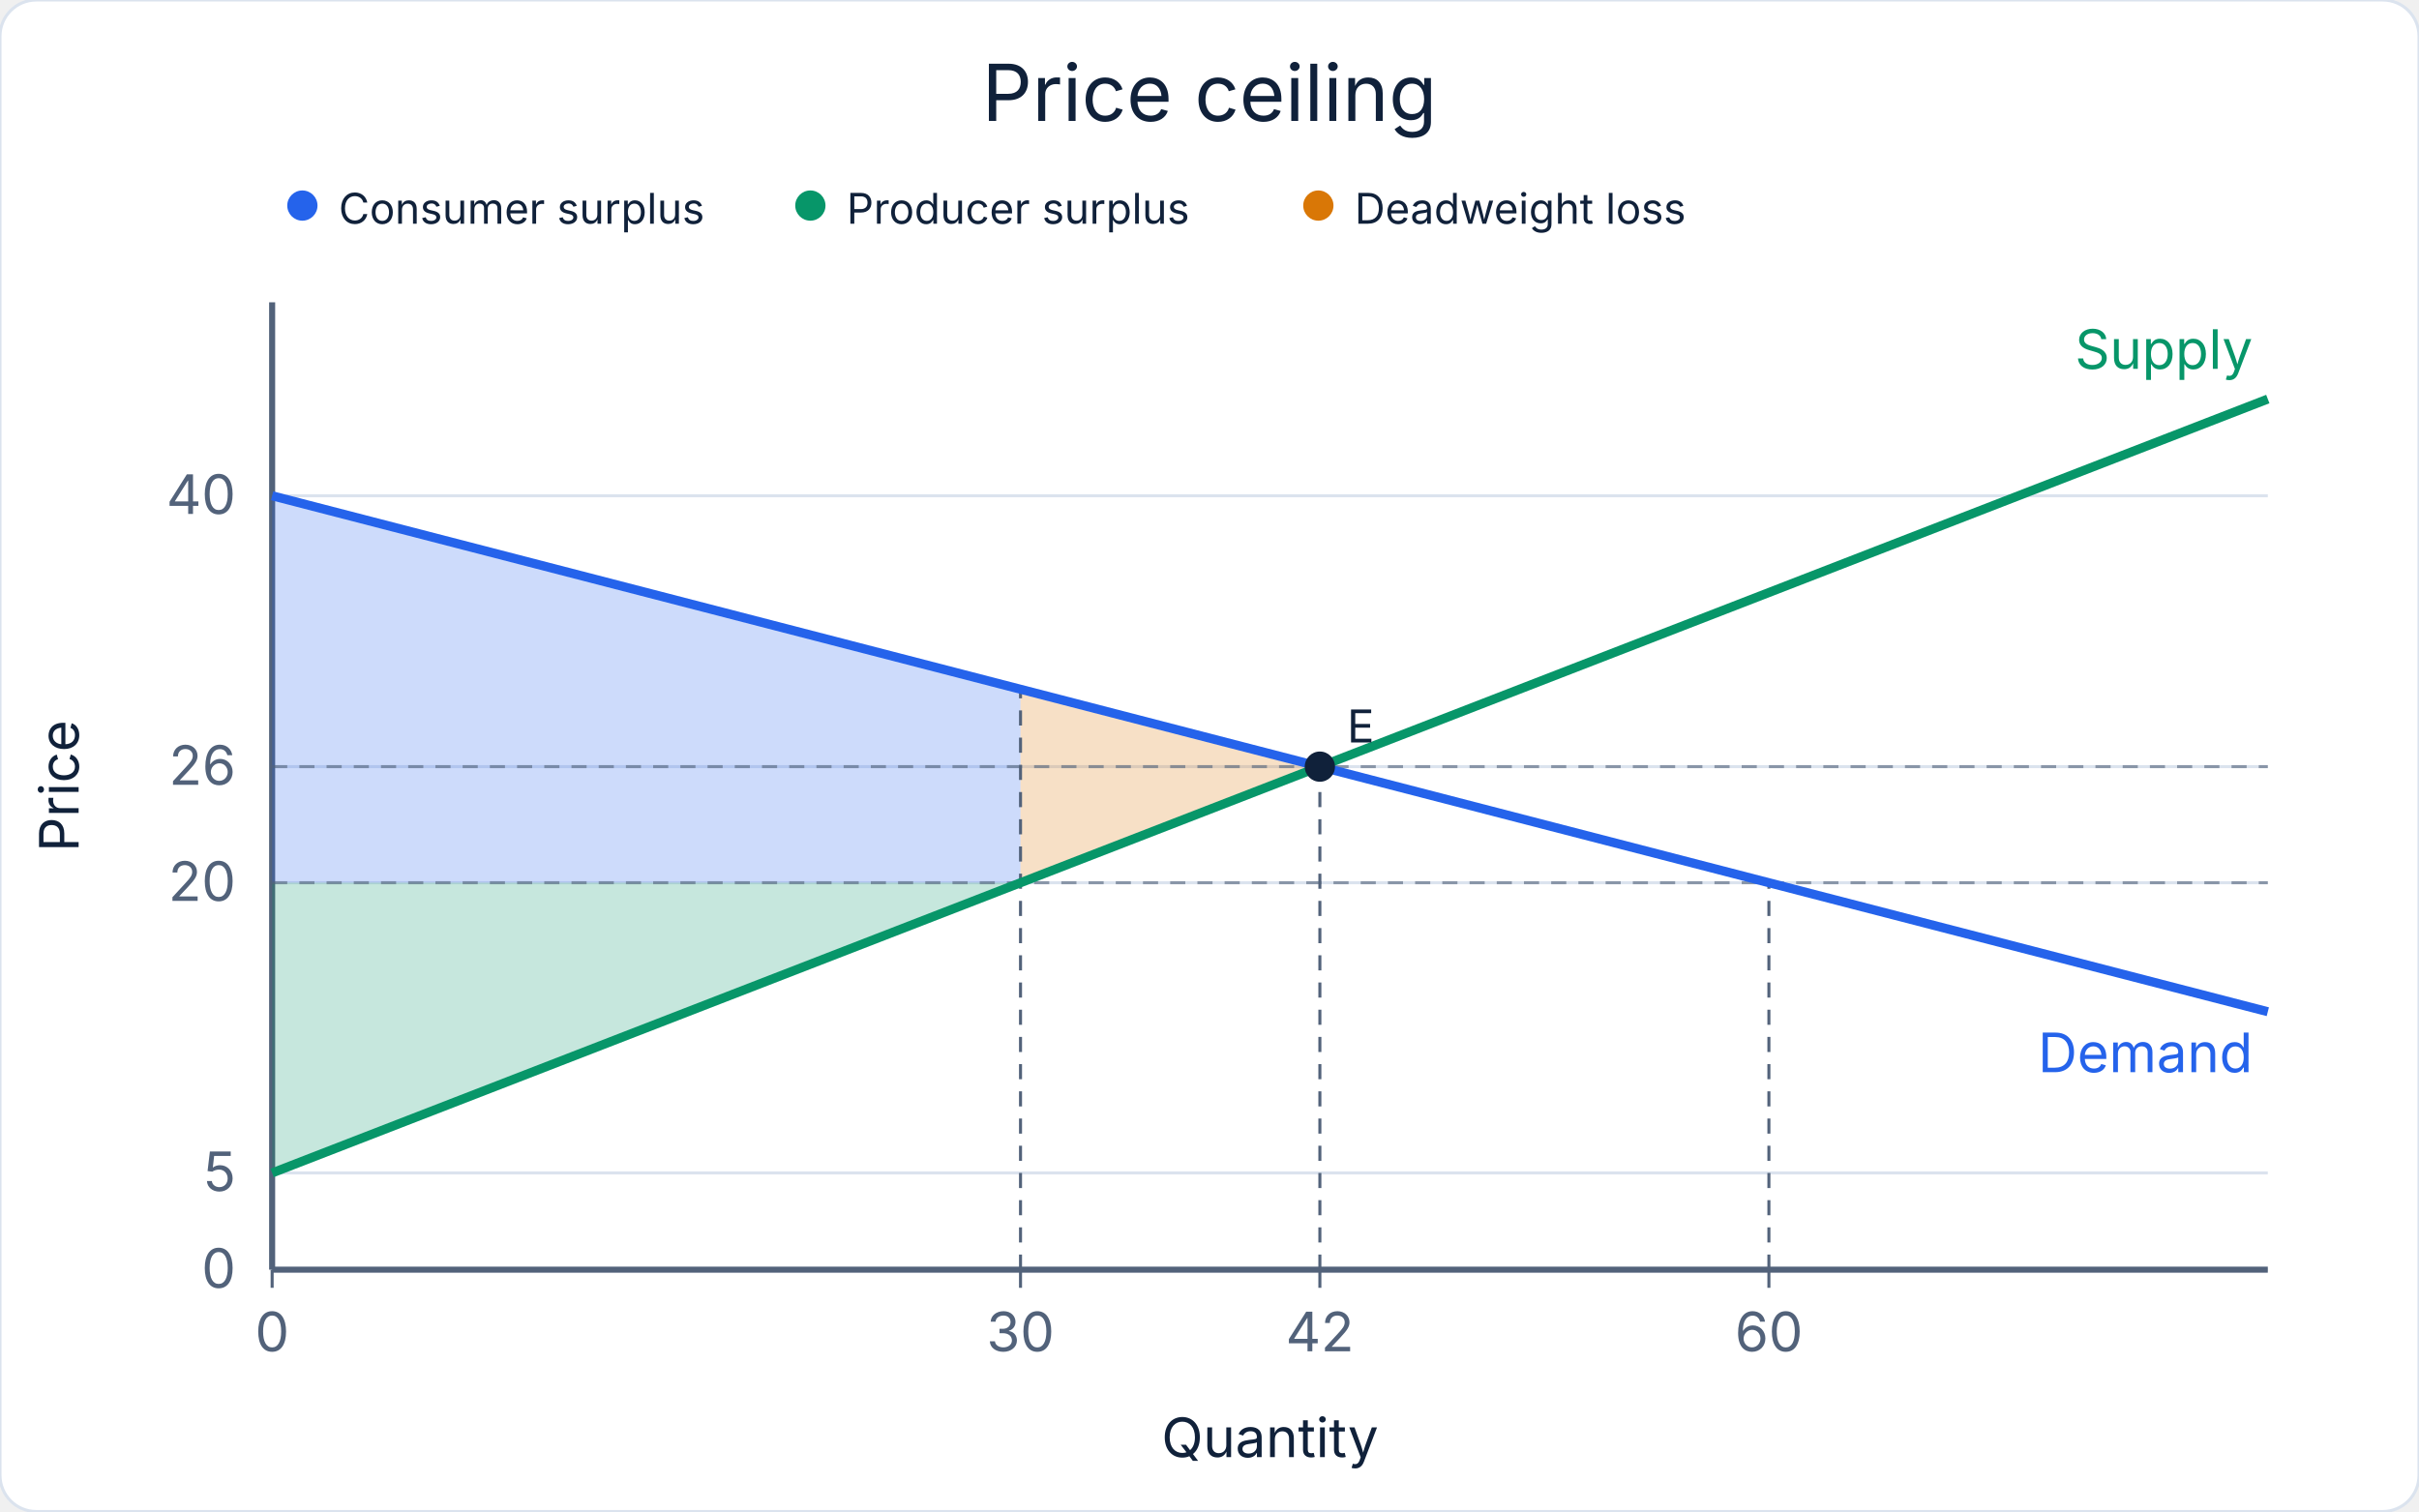
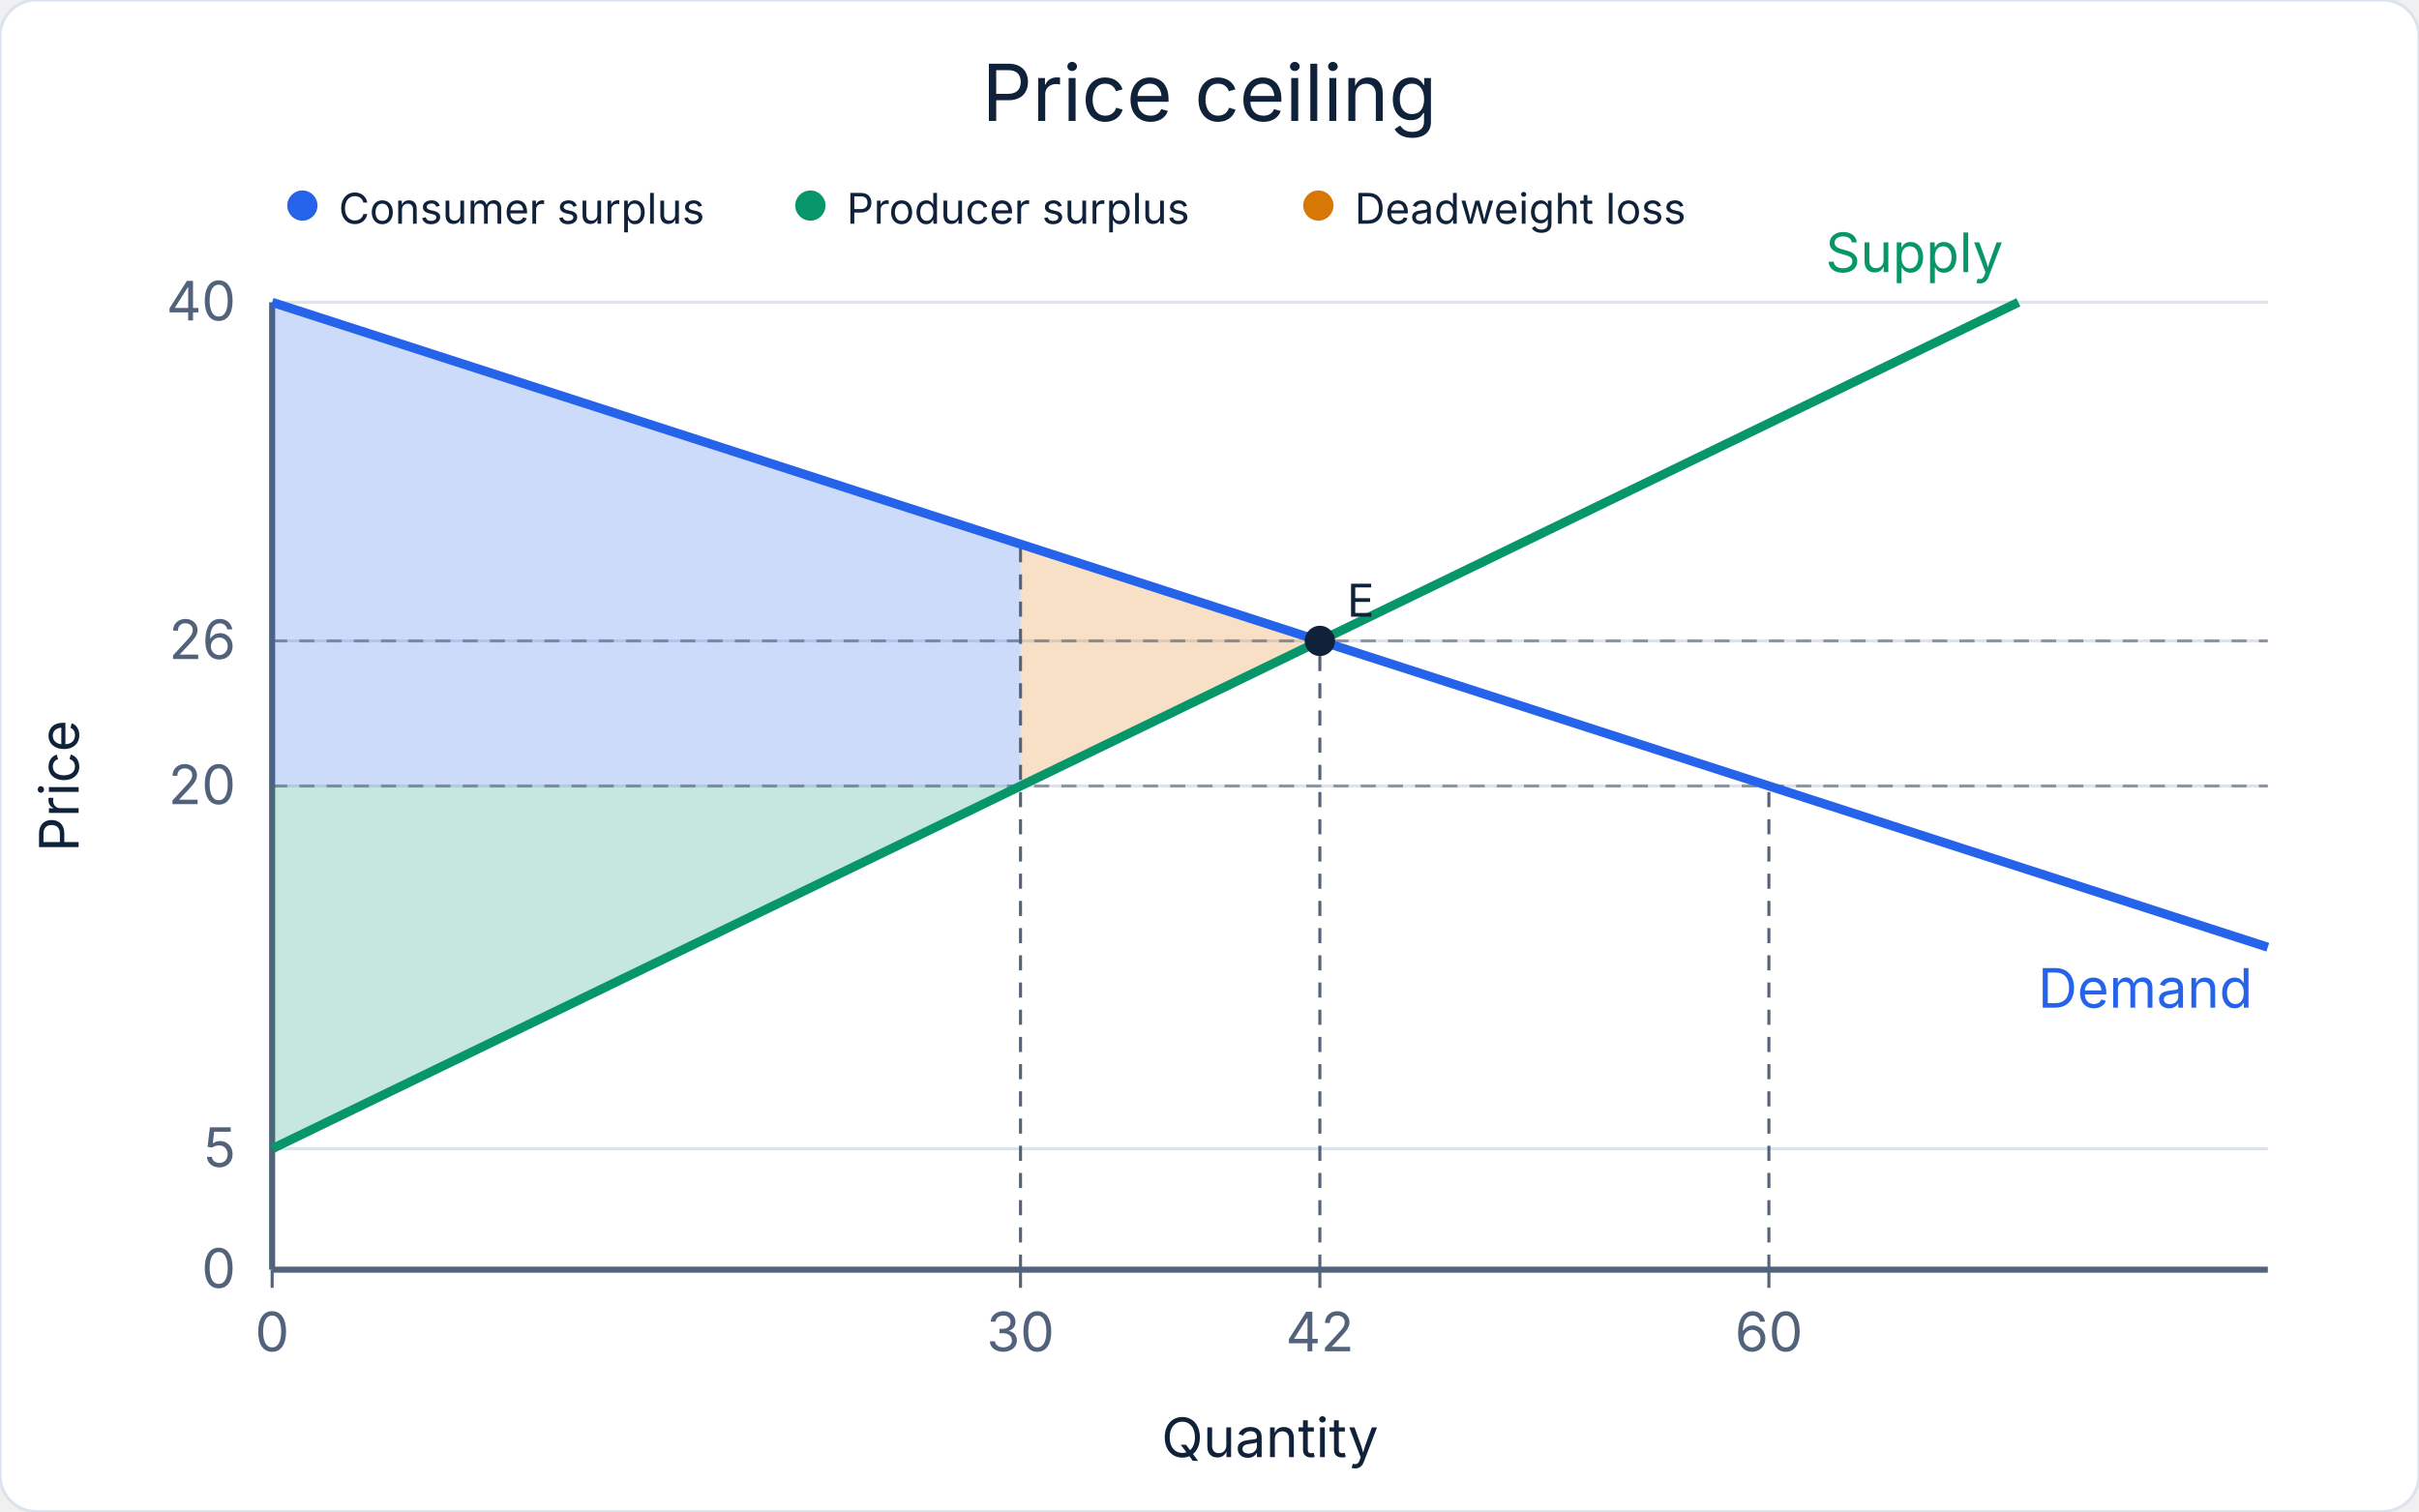
<svg xmlns="http://www.w3.org/2000/svg" viewBox="0 0 800 500" role="img" aria-labelledby="title">
  <rect width="800" height="500" rx="12" fill="white" stroke="#dbe3ee" />
  <g font-family="Inter, Arial, sans-serif">
    <text x="400" y="40" text-anchor="middle" fill="#10213a" font-size="26">Price ceiling</text>
    <line x1="90" y1="420" x2="750" y2="420" stroke="#dbe3ee" stroke-width="1" />
    <text x="78" y="426" text-anchor="end" fill="#52627a" font-size="18">0</text>
-     <line x1="90" y1="388" x2="750" y2="388" stroke="#dbe3ee" stroke-width="1" />
-     <text x="78" y="394" text-anchor="end" fill="#52627a" font-size="18">5</text>
-     <line x1="90" y1="292" x2="750" y2="292" stroke="#dbe3ee" stroke-width="1" />
-     <text x="78" y="298" text-anchor="end" fill="#52627a" font-size="18">20</text>
-     <line x1="90" y1="253.6" x2="750" y2="253.6" stroke="#dbe3ee" stroke-width="1" />
-     <text x="78" y="259.6" text-anchor="end" fill="#52627a" font-size="18">26</text>
-     <line x1="90" y1="164" x2="750" y2="164" stroke="#dbe3ee" stroke-width="1" />
-     <text x="78" y="170" text-anchor="end" fill="#52627a" font-size="18">40</text>
+     <line x1="90" y1="380" x2="750" y2="380" stroke="#dbe3ee" stroke-width="1" />
+     <text x="78" y="386" text-anchor="end" fill="#52627a" font-size="18">5</text>
+     <line x1="90" y1="260" x2="750" y2="260" stroke="#dbe3ee" stroke-width="1" />
+     <text x="78" y="266" text-anchor="end" fill="#52627a" font-size="18">20</text>
+     <line x1="90" y1="212" x2="750" y2="212" stroke="#dbe3ee" stroke-width="1" />
+     <text x="78" y="218" text-anchor="end" fill="#52627a" font-size="18">26</text>
+     <line x1="90" y1="100" x2="750" y2="100" stroke="#dbe3ee" stroke-width="1" />
+     <text x="78" y="106" text-anchor="end" fill="#52627a" font-size="18">40</text>
    <line x1="90" y1="420" x2="90" y2="426" stroke="#52627a" stroke-width="1" />
    <text x="90" y="447" text-anchor="middle" fill="#52627a" font-size="18">0</text>
    <line x1="337.5" y1="420" x2="337.5" y2="426" stroke="#52627a" stroke-width="1" />
    <text x="337.5" y="447" text-anchor="middle" fill="#52627a" font-size="18">30</text>
    <line x1="436.5" y1="420" x2="436.5" y2="426" stroke="#52627a" stroke-width="1" />
    <text x="436.5" y="447" text-anchor="middle" fill="#52627a" font-size="18">42</text>
    <line x1="585" y1="420" x2="585" y2="426" stroke="#52627a" stroke-width="1" />
    <text x="585" y="447" text-anchor="middle" fill="#52627a" font-size="18">60</text>
    <line x1="90" y1="100" x2="90" y2="420" stroke="#52627a" stroke-width="2" />
    <line x1="90" y1="420" x2="750" y2="420" stroke="#52627a" stroke-width="2" />
    <text x="420" y="482" text-anchor="middle" fill="#10213a" font-size="18">Quantity</text>
    <g transform="rotate(-90 26 260)">
      <text x="26" y="260" text-anchor="middle" fill="#10213a" font-size="18">Price</text>
    </g>
-     <polygon points="90,292 90,164 337.5,228 337.5,292" fill="#2563eb" fill-opacity=".23" />
-     <polygon points="90,292 337.5,292 337.5,292 90,388" fill="#079669" fill-opacity=".23" />
-     <polygon points="337.5,292 337.5,228 436.5,253.6" fill="#d97706" fill-opacity=".23" />
-     <line x1="90" y1="292" x2="750" y2="292" stroke="#52627a" stroke-opacity=".6" stroke-dasharray="5 4" />
-     <line x1="90" y1="253.6" x2="750" y2="253.6" stroke="#52627a" stroke-opacity=".6" stroke-dasharray="5 4" />
-     <line x1="337.5" y1="420" x2="337.5" y2="228" stroke="#52627a" stroke-dasharray="5 4" />
-     <line x1="436.5" y1="420" x2="436.5" y2="253.6" stroke="#52627a" stroke-dasharray="5 4" />
-     <line x1="585" y1="420" x2="585" y2="292" stroke="#52627a" stroke-dasharray="5 4" />
-     <line x1="90" y1="164" x2="750" y2="334.67" stroke="#2563eb" stroke-width="3" />
-     <line x1="90" y1="388" x2="750" y2="132" stroke="#079669" stroke-width="3" />
-     <text x="745" y="354.67" text-anchor="end" fill="#2563eb" font-size="18">Demand</text>
-     <text x="745" y="122" text-anchor="end" fill="#079669" font-size="18">Supply</text>
-     <circle cx="436.5" cy="253.6" r="5" fill="#10213a" />
-     <text x="445.5" y="245.6" text-anchor="start" fill="#10213a" font-size="15">E</text>
+     <polygon points="90,260 90,100 337.5,180 337.5,260" fill="#2563eb" fill-opacity=".23" />
+     <polygon points="90,260 337.5,260 337.5,260 90,380" fill="#079669" fill-opacity=".23" />
+     <polygon points="337.5,260 337.5,180 436.5,212" fill="#d97706" fill-opacity=".23" />
+     <line x1="90" y1="260" x2="750" y2="260" stroke="#52627a" stroke-opacity=".6" stroke-dasharray="5 4" />
+     <line x1="90" y1="212" x2="750" y2="212" stroke="#52627a" stroke-opacity=".6" stroke-dasharray="5 4" />
+     <line x1="337.5" y1="420" x2="337.5" y2="180" stroke="#52627a" stroke-dasharray="5 4" />
+     <line x1="436.5" y1="420" x2="436.5" y2="212" stroke="#52627a" stroke-dasharray="5 4" />
+     <line x1="585" y1="420" x2="585" y2="260" stroke="#52627a" stroke-dasharray="5 4" />
+     <line x1="90" y1="100" x2="750" y2="313.33" stroke="#2563eb" stroke-width="3" />
+     <line x1="90" y1="380" x2="667.5" y2="100" stroke="#079669" stroke-width="3" />
+     <text x="745" y="333.33" text-anchor="end" fill="#2563eb" font-size="18">Demand</text>
+     <text x="662.5" y="90" text-anchor="end" fill="#079669" font-size="18">Supply</text>
+     <circle cx="436.5" cy="212" r="5" fill="#10213a" />
+     <text x="445.5" y="204" text-anchor="start" fill="#10213a" font-size="15">E</text>
    <circle cx="100" cy="68" r="5" fill="#2563eb" />
    <text x="112" y="74" text-anchor="start" fill="#10213a" font-size="14">Consumer surplus</text>
    <circle cx="268" cy="68" r="5" fill="#079669" />
    <text x="280" y="74" text-anchor="start" fill="#10213a" font-size="14">Producer surplus</text>
    <circle cx="436" cy="68" r="5" fill="#d97706" />
    <text x="448" y="74" text-anchor="start" fill="#10213a" font-size="14">Deadweight loss</text>
  </g>
</svg>
